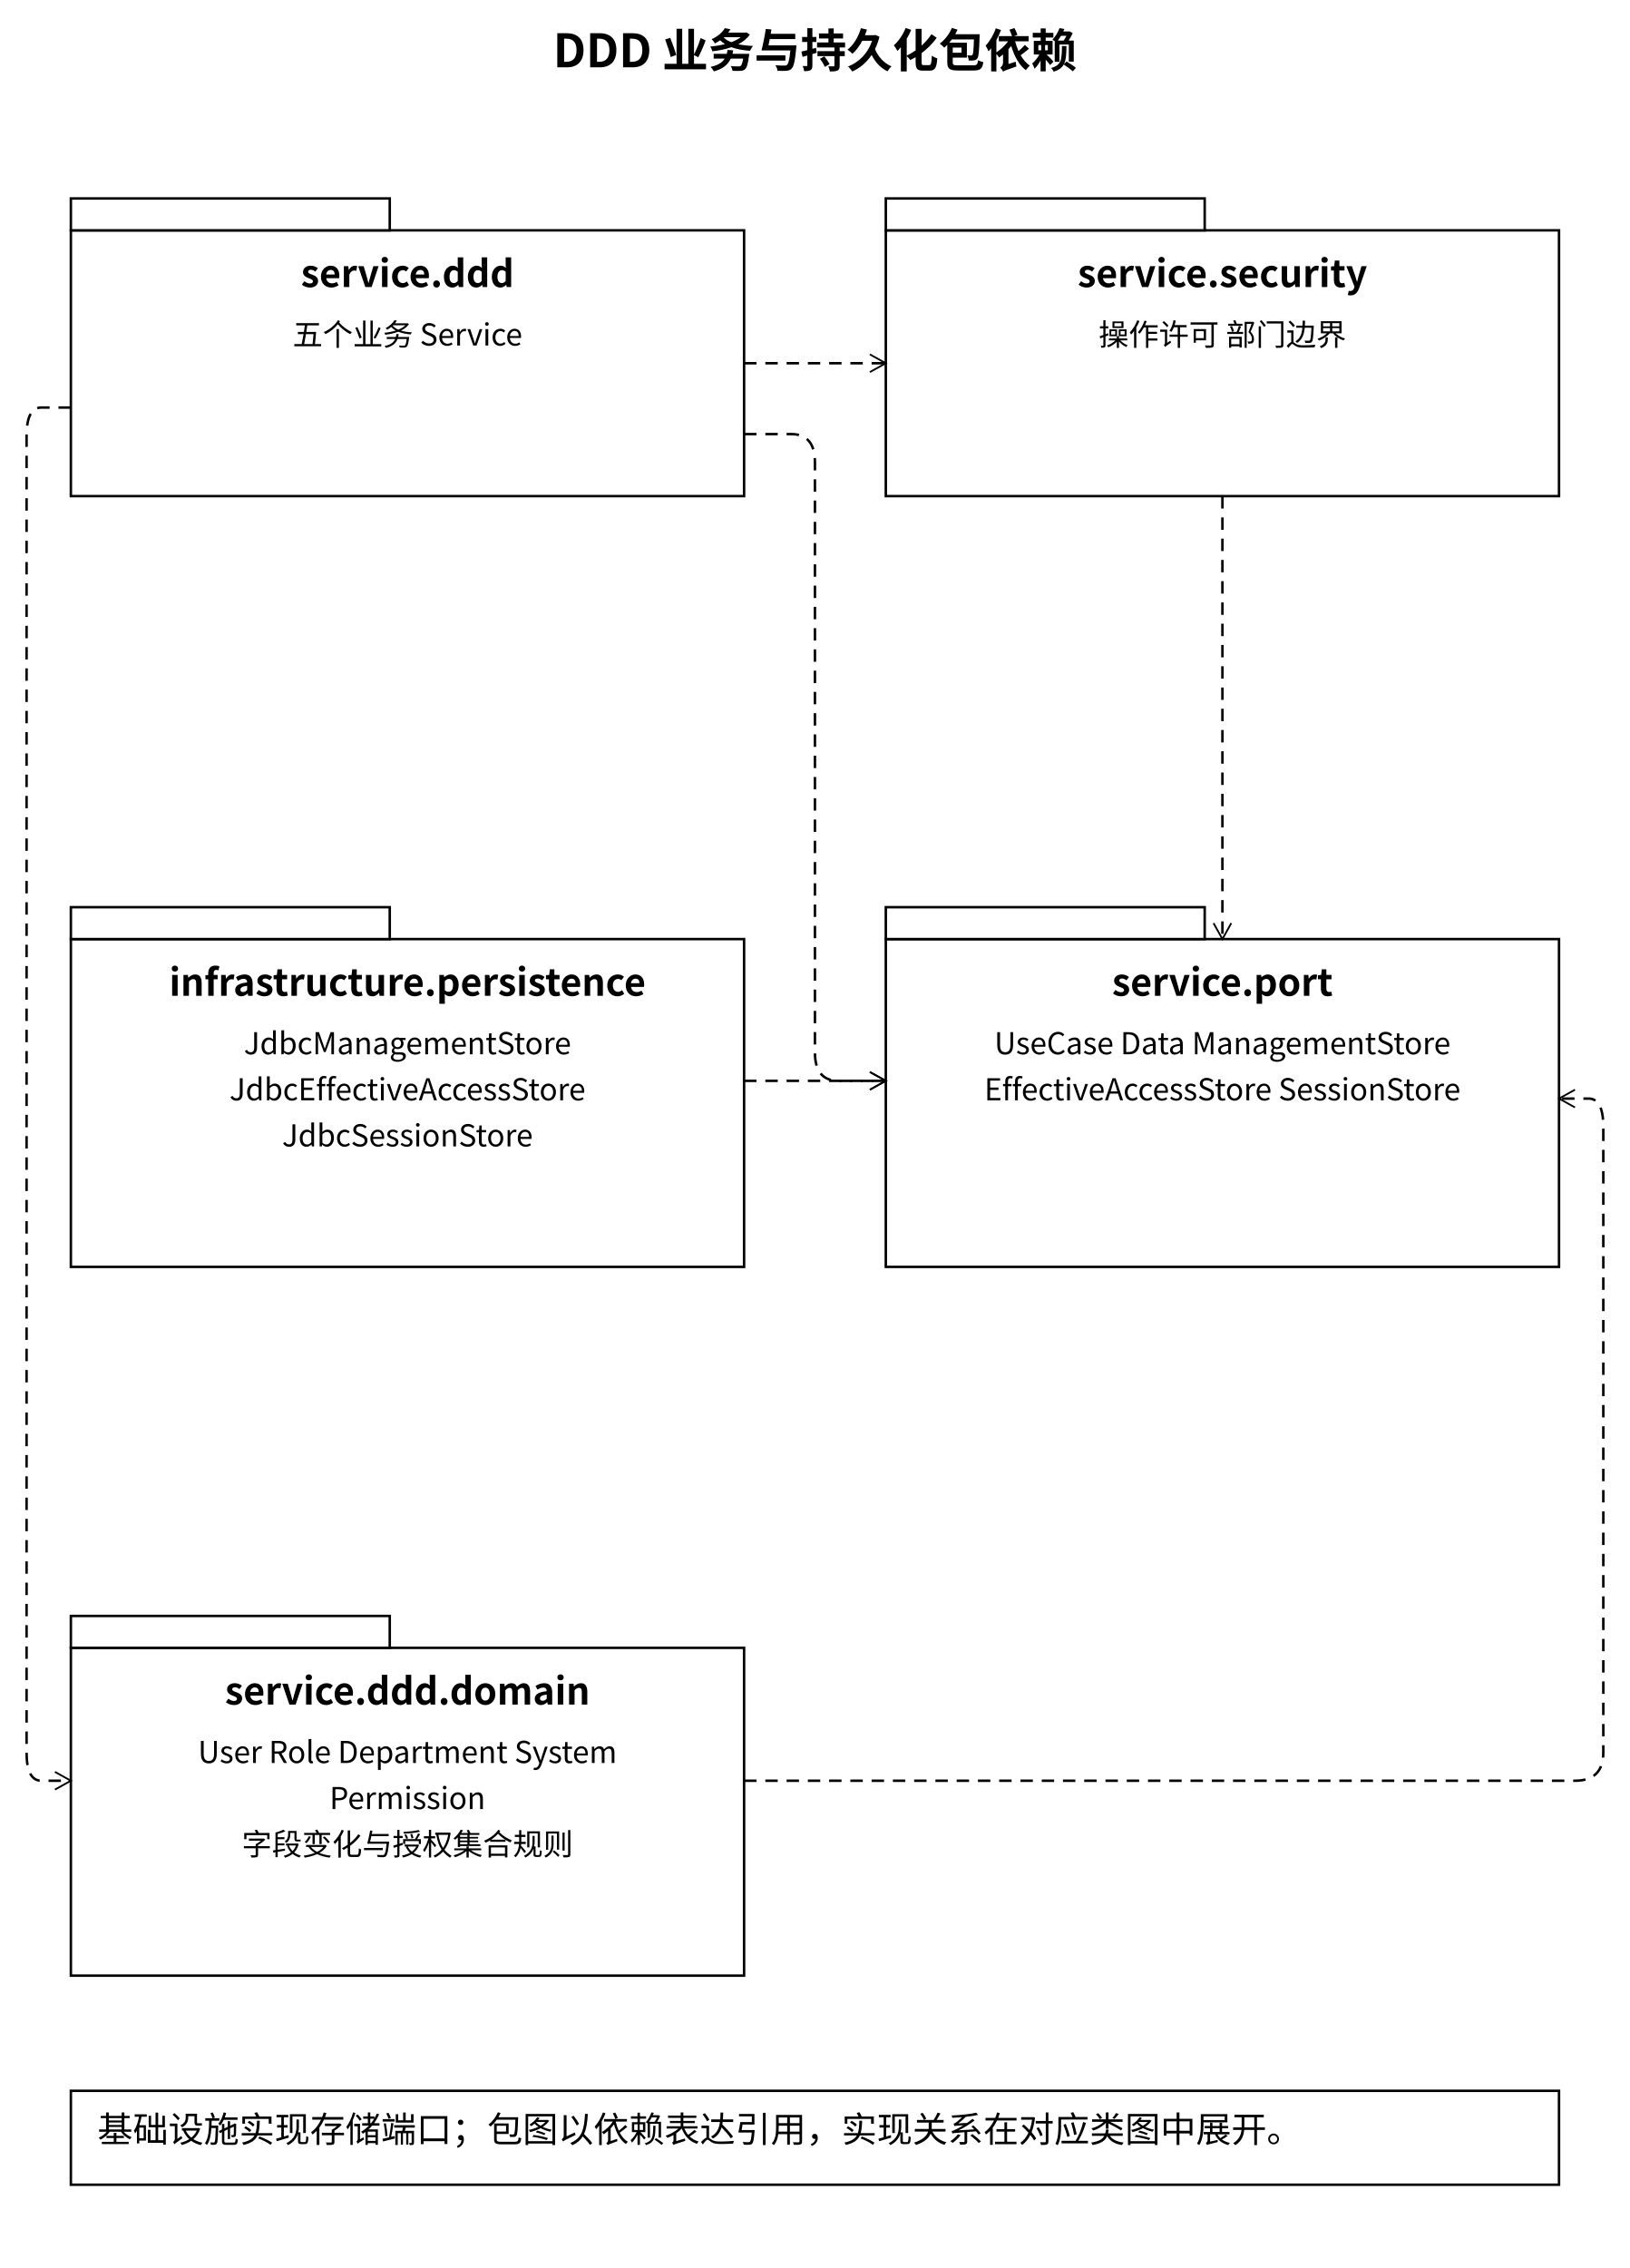
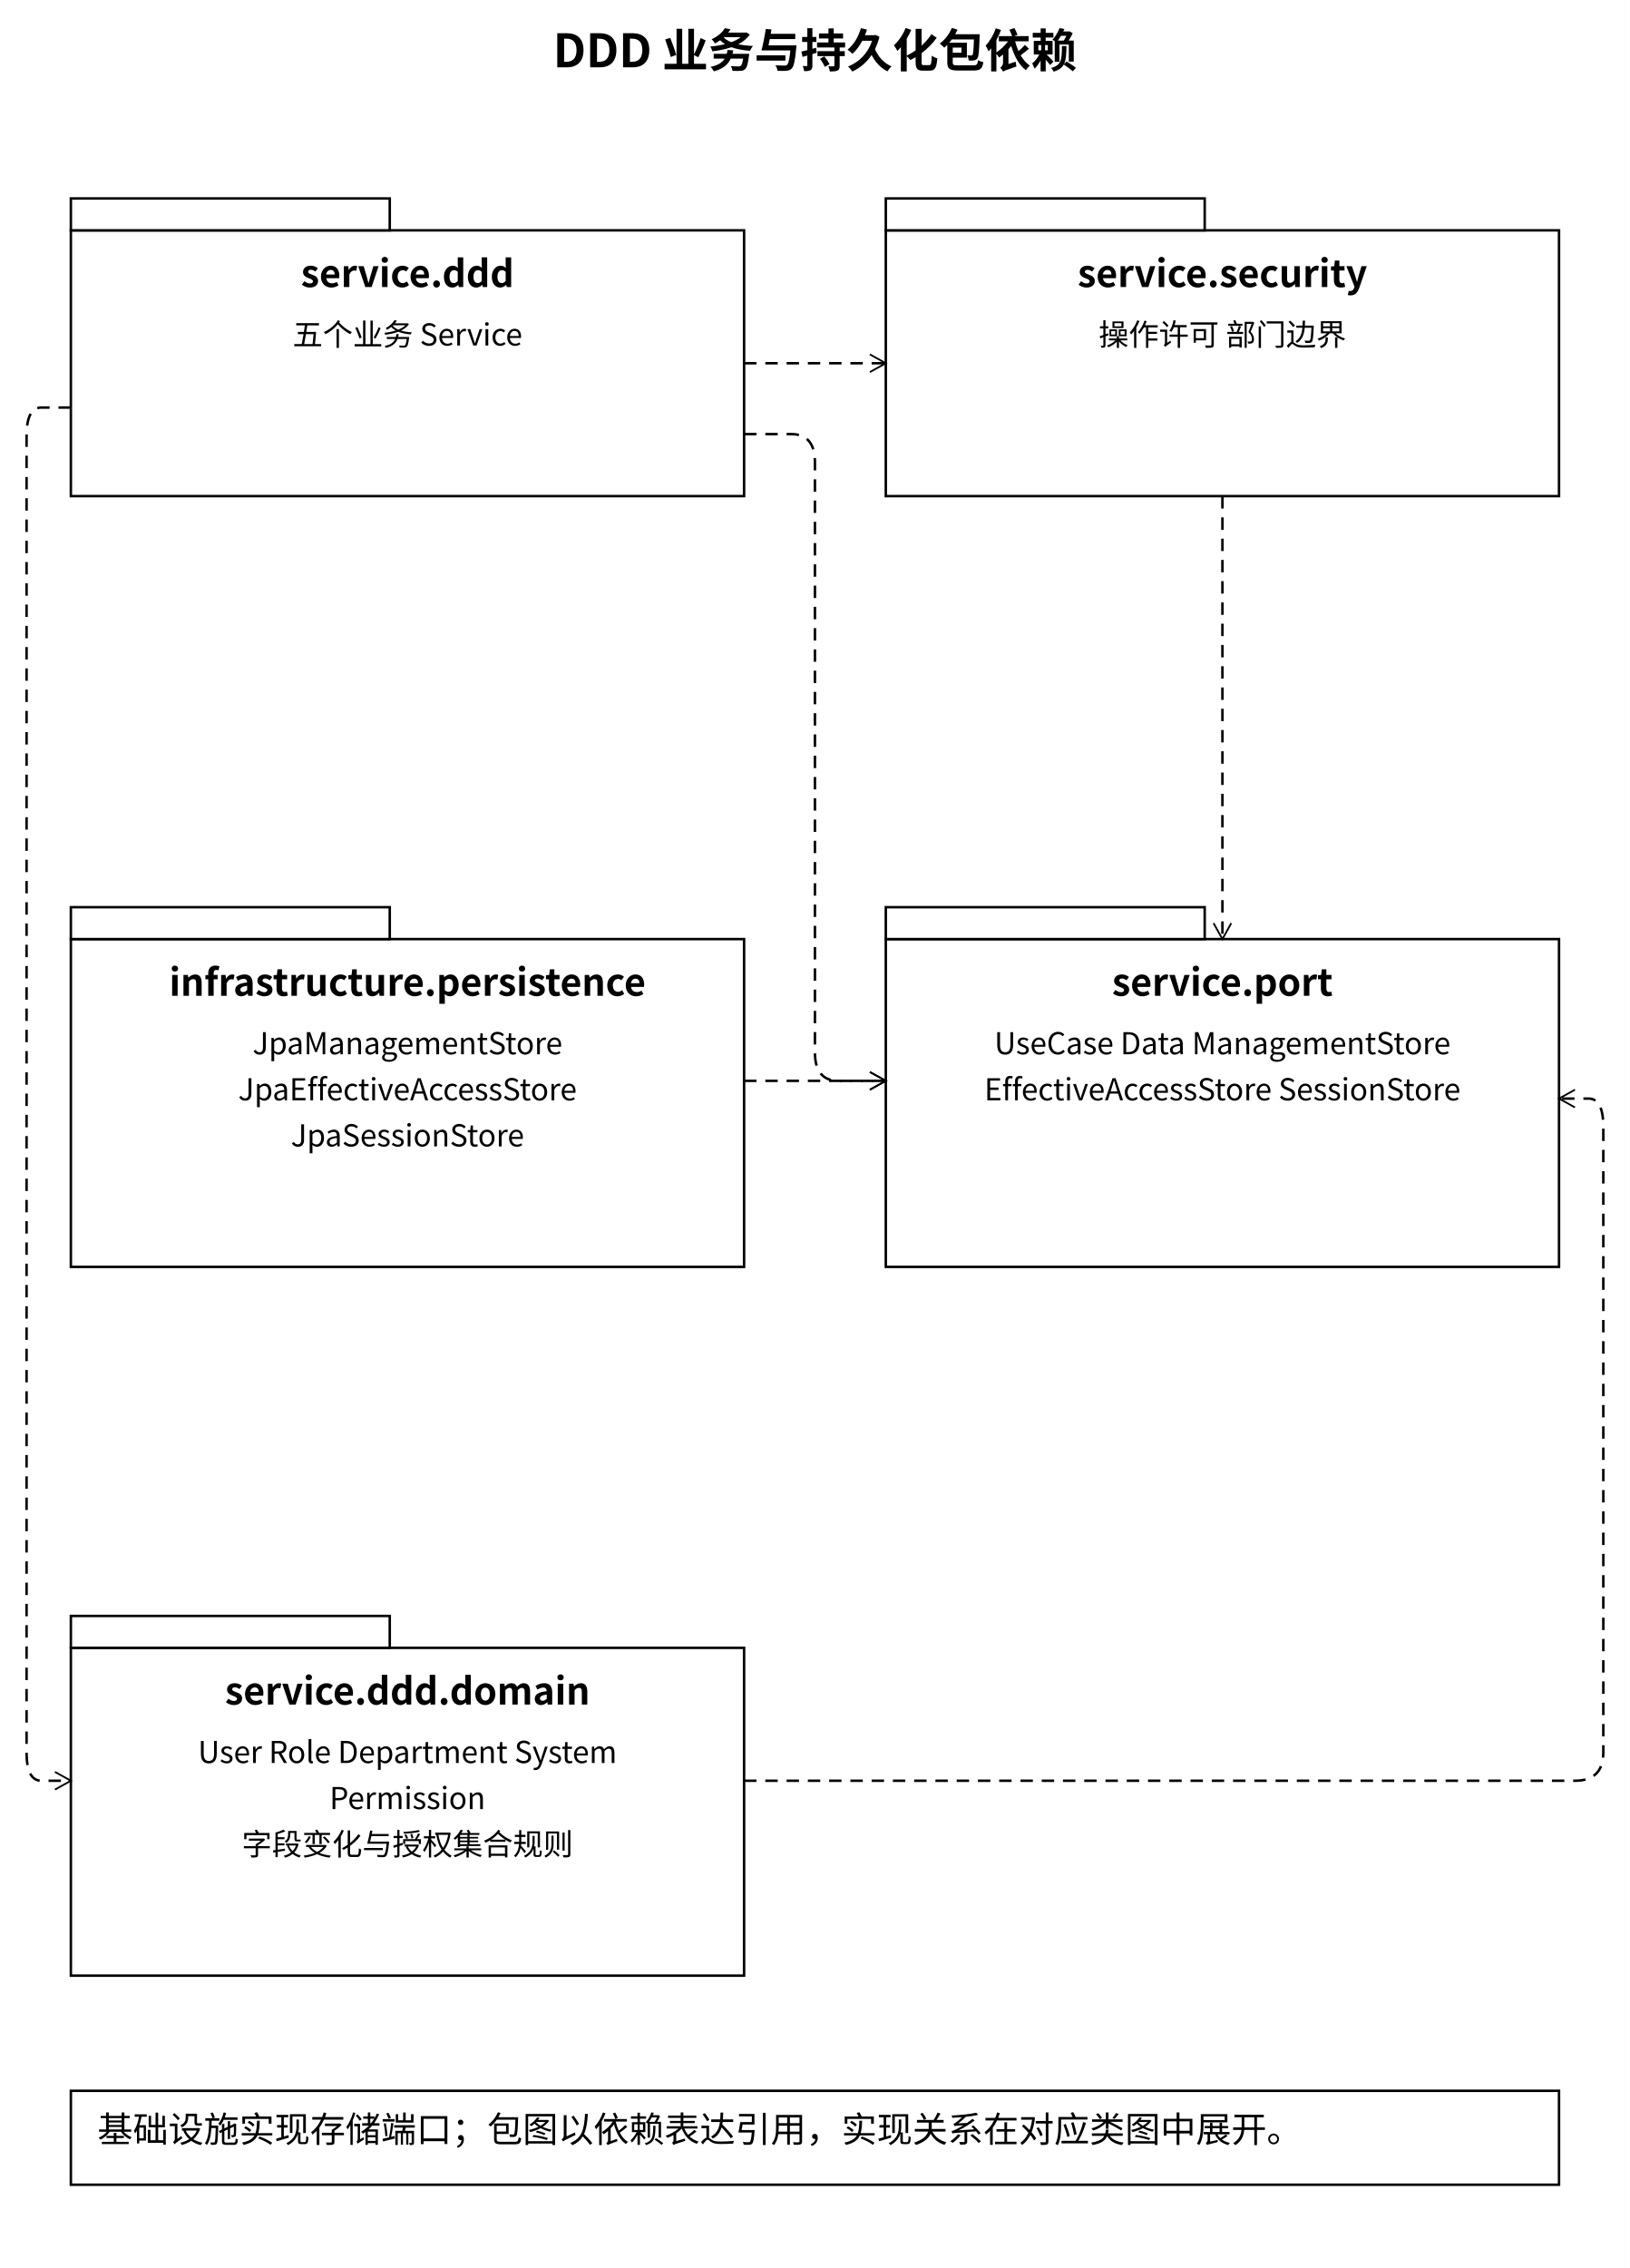
<svg xmlns="http://www.w3.org/2000/svg" width="920" height="1280" viewBox="0 0 920 1280">
  <style>text{font-family:'PingFang SC','Microsoft YaHei','Noto Sans CJK SC',system-ui,sans-serif;fill:black}</style>
  <defs>
    <marker id="open" markerWidth="12" markerHeight="12" refX="10" refY="6" orient="auto" markerUnits="userSpaceOnUse">
      <path d="M1,1 L10,6 L1,11" fill="none" stroke="black" />
    </marker>
    <marker id="filled" markerWidth="12" markerHeight="12" refX="10" refY="6" orient="auto" markerUnits="userSpaceOnUse">
      <path d="M1,1 L10,6 L1,11 Z" fill="black" />
    </marker>
    <marker id="triangle" markerWidth="16" markerHeight="16" refX="14" refY="8" orient="auto" markerUnits="userSpaceOnUse">
      <path d="M1,1 L14,8 L1,15 Z" fill="white" stroke="black" />
    </marker>
  </defs>
  <rect width="100%" height="100%" fill="white" />
  <text x="460.0" y="38" font-size="26" text-anchor="middle" font-weight="600">DDD 业务与持久化包依赖</text>
  <rect x="40" y="130" width="380" height="150" rx="0" fill="white" stroke="black" stroke-width="1.4" />
  <rect x="40" y="112" width="180" height="18" rx="0" fill="white" stroke="black" stroke-width="1.4" />
  <text x="230.0" y="162" font-size="21" text-anchor="middle" font-weight="600">service.ddd</text>
  <text x="230.0" y="195" font-size="17" text-anchor="middle" font-weight="400">五个业务 Service</text>
  <rect x="500" y="130" width="380" height="150" rx="0" fill="white" stroke="black" stroke-width="1.4" />
  <rect x="500" y="112" width="180" height="18" rx="0" fill="white" stroke="black" stroke-width="1.4" />
  <text x="690.0" y="162" font-size="21" text-anchor="middle" font-weight="600">service.security</text>
  <text x="690.0" y="195" font-size="17" text-anchor="middle" font-weight="400">操作许可 部门边界</text>
  <rect x="500" y="530" width="380" height="185" rx="0" fill="white" stroke="black" stroke-width="1.4" />
  <rect x="500" y="512" width="180" height="18" rx="0" fill="white" stroke="black" stroke-width="1.4" />
  <text x="690.0" y="562" font-size="21" text-anchor="middle" font-weight="600">service.port</text>
  <text x="690.0" y="595" font-size="17" text-anchor="middle" font-weight="400">UseCase Data ManagementStore</text>
  <text x="690.0" y="621" font-size="17" text-anchor="middle" font-weight="400">EffectiveAccessStore SessionStore</text>
  <rect x="40" y="530" width="380" height="185" rx="0" fill="white" stroke="black" stroke-width="1.4" />
  <rect x="40" y="512" width="180" height="18" rx="0" fill="white" stroke="black" stroke-width="1.4" />
  <text x="230.0" y="562" font-size="21" text-anchor="middle" font-weight="600">infrastructure.persistence</text>
-   <text x="230.0" y="595" font-size="17" text-anchor="middle" font-weight="400">JdbcManagementStore</text>
-   <text x="230.0" y="621" font-size="17" text-anchor="middle" font-weight="400">JdbcEffectiveAccessStore</text>
-   <text x="230.0" y="647" font-size="17" text-anchor="middle" font-weight="400">JdbcSessionStore</text>
+   <text x="230.0" y="595" font-size="17" text-anchor="middle" font-weight="400">JpaManagementStore</text>
+   <text x="230.0" y="621" font-size="17" text-anchor="middle" font-weight="400">JpaEffectiveAccessStore</text>
+   <text x="230.0" y="647" font-size="17" text-anchor="middle" font-weight="400">JpaSessionStore</text>
  <path d="M 420,205 L 500,205" fill="none" stroke="black" stroke-width="1.4" stroke-dasharray="7 5" marker-end="url(#open)" />
  <path d="M 420,245 L 446.667,245.0 Q 460,245 460.0,261.0 L 460.0,594.0 Q 460,610 473.333,610.0 L 500,610" fill="none" stroke="black" stroke-width="1.4" stroke-dasharray="7 5" marker-end="url(#open)" />
  <path d="M 690,280 L 690,530" fill="none" stroke="black" stroke-width="1.4" stroke-dasharray="7 5" marker-end="url(#open)" />
  <path d="M 420,610 L 500,610" fill="none" stroke="black" stroke-width="1.4" stroke-dasharray="7 5" marker-end="url(#open)" />
  <rect x="40" y="930" width="380" height="185" rx="0" fill="white" stroke="black" stroke-width="1.4" />
  <rect x="40" y="912" width="180" height="18" rx="0" fill="white" stroke="black" stroke-width="1.4" />
  <text x="230.0" y="962" font-size="21" text-anchor="middle" font-weight="600">service.ddd.domain</text>
  <text x="230.0" y="995" font-size="17" text-anchor="middle" font-weight="400">User Role Department System</text>
  <text x="230.0" y="1021" font-size="17" text-anchor="middle" font-weight="400">Permission</text>
  <text x="230.0" y="1047" font-size="17" text-anchor="middle" font-weight="400">字段变化与授权集合规则</text>
  <path d="M 40,230 L 23.333,230.0 Q 15,230 15.0,246.0 L 15.0,989.0 Q 15,1005 23.333,1005.0 L 40,1005" fill="none" stroke="black" stroke-width="1.4" stroke-dasharray="7 5" marker-end="url(#open)" />
  <path d="M 420,1005 L 889.0,1005.0 Q 905,1005 905.0,989.0 L 905.0,636.0 Q 905,620 896.667,620.0 L 880,620" fill="none" stroke="black" stroke-width="1.4" stroke-dasharray="7 5" marker-end="url(#open)" />
  <rect x="40" y="1180" width="840" height="53" rx="0" fill="white" stroke="black" stroke-width="1.4" />
  <text x="55" y="1209" font-size="20" text-anchor="start" font-weight="400">基础设施实现存储端口；包图以依赖表达引用，实现关系在对应类图中展开。</text>
</svg>
